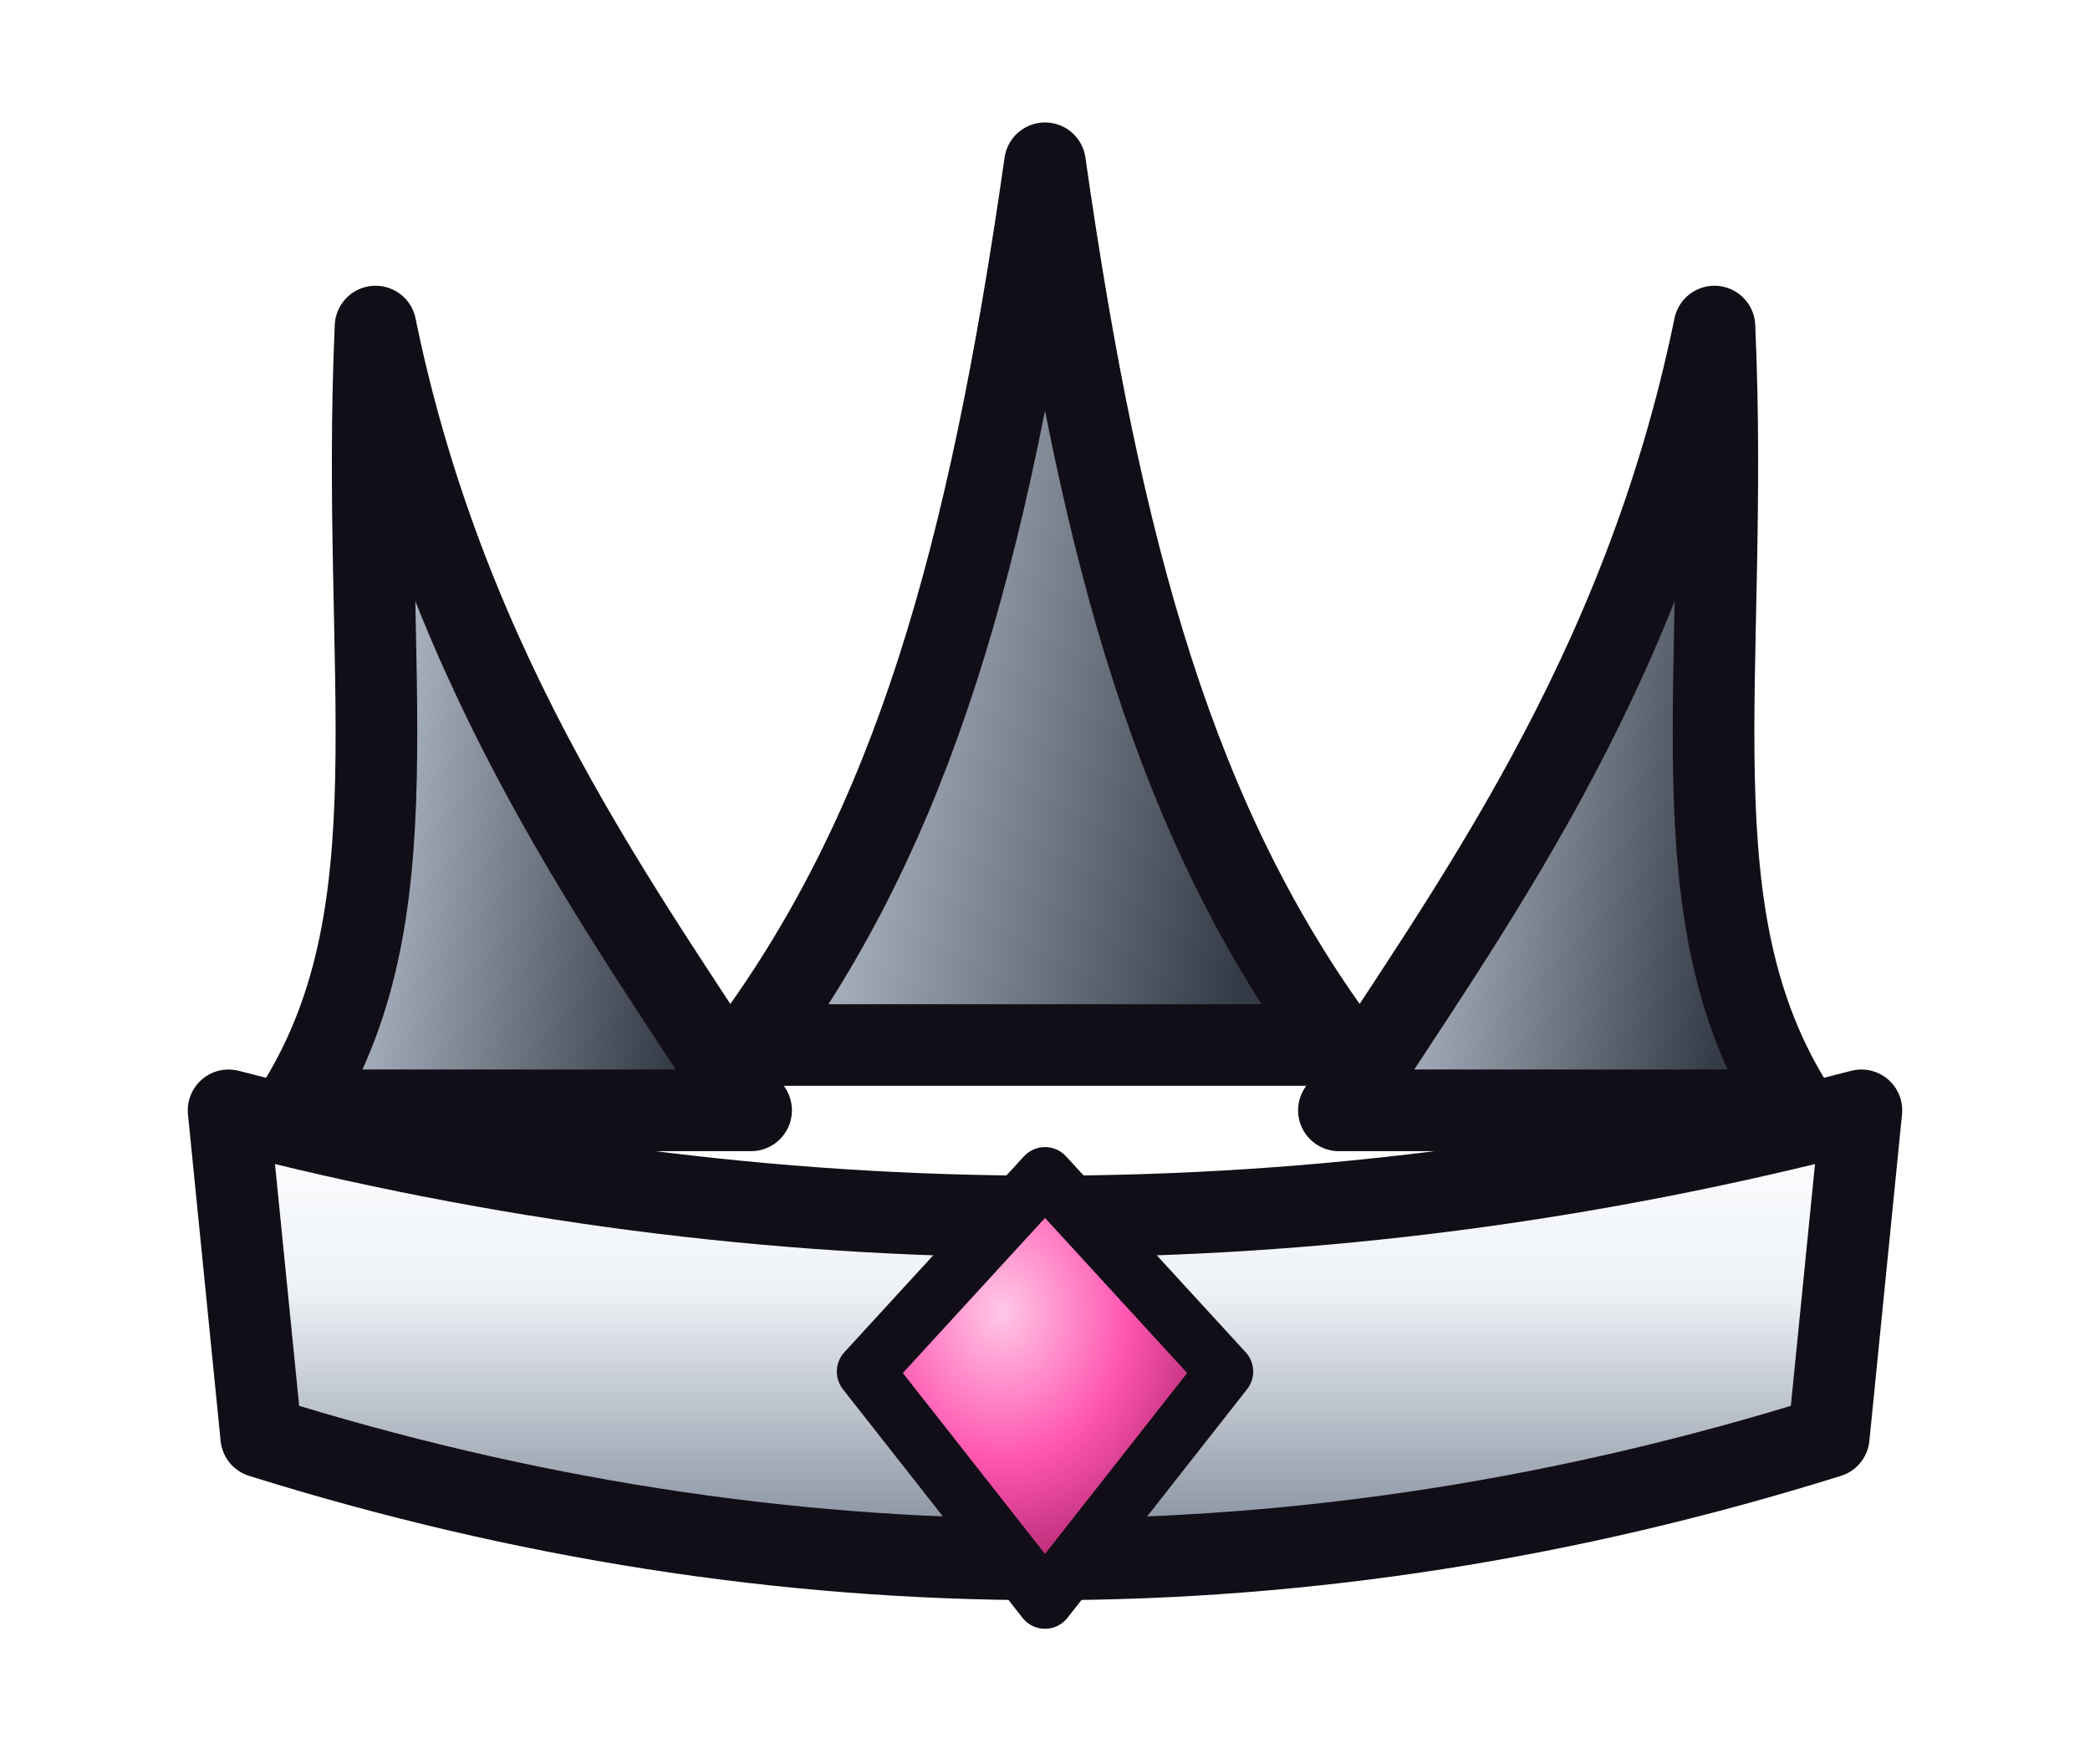
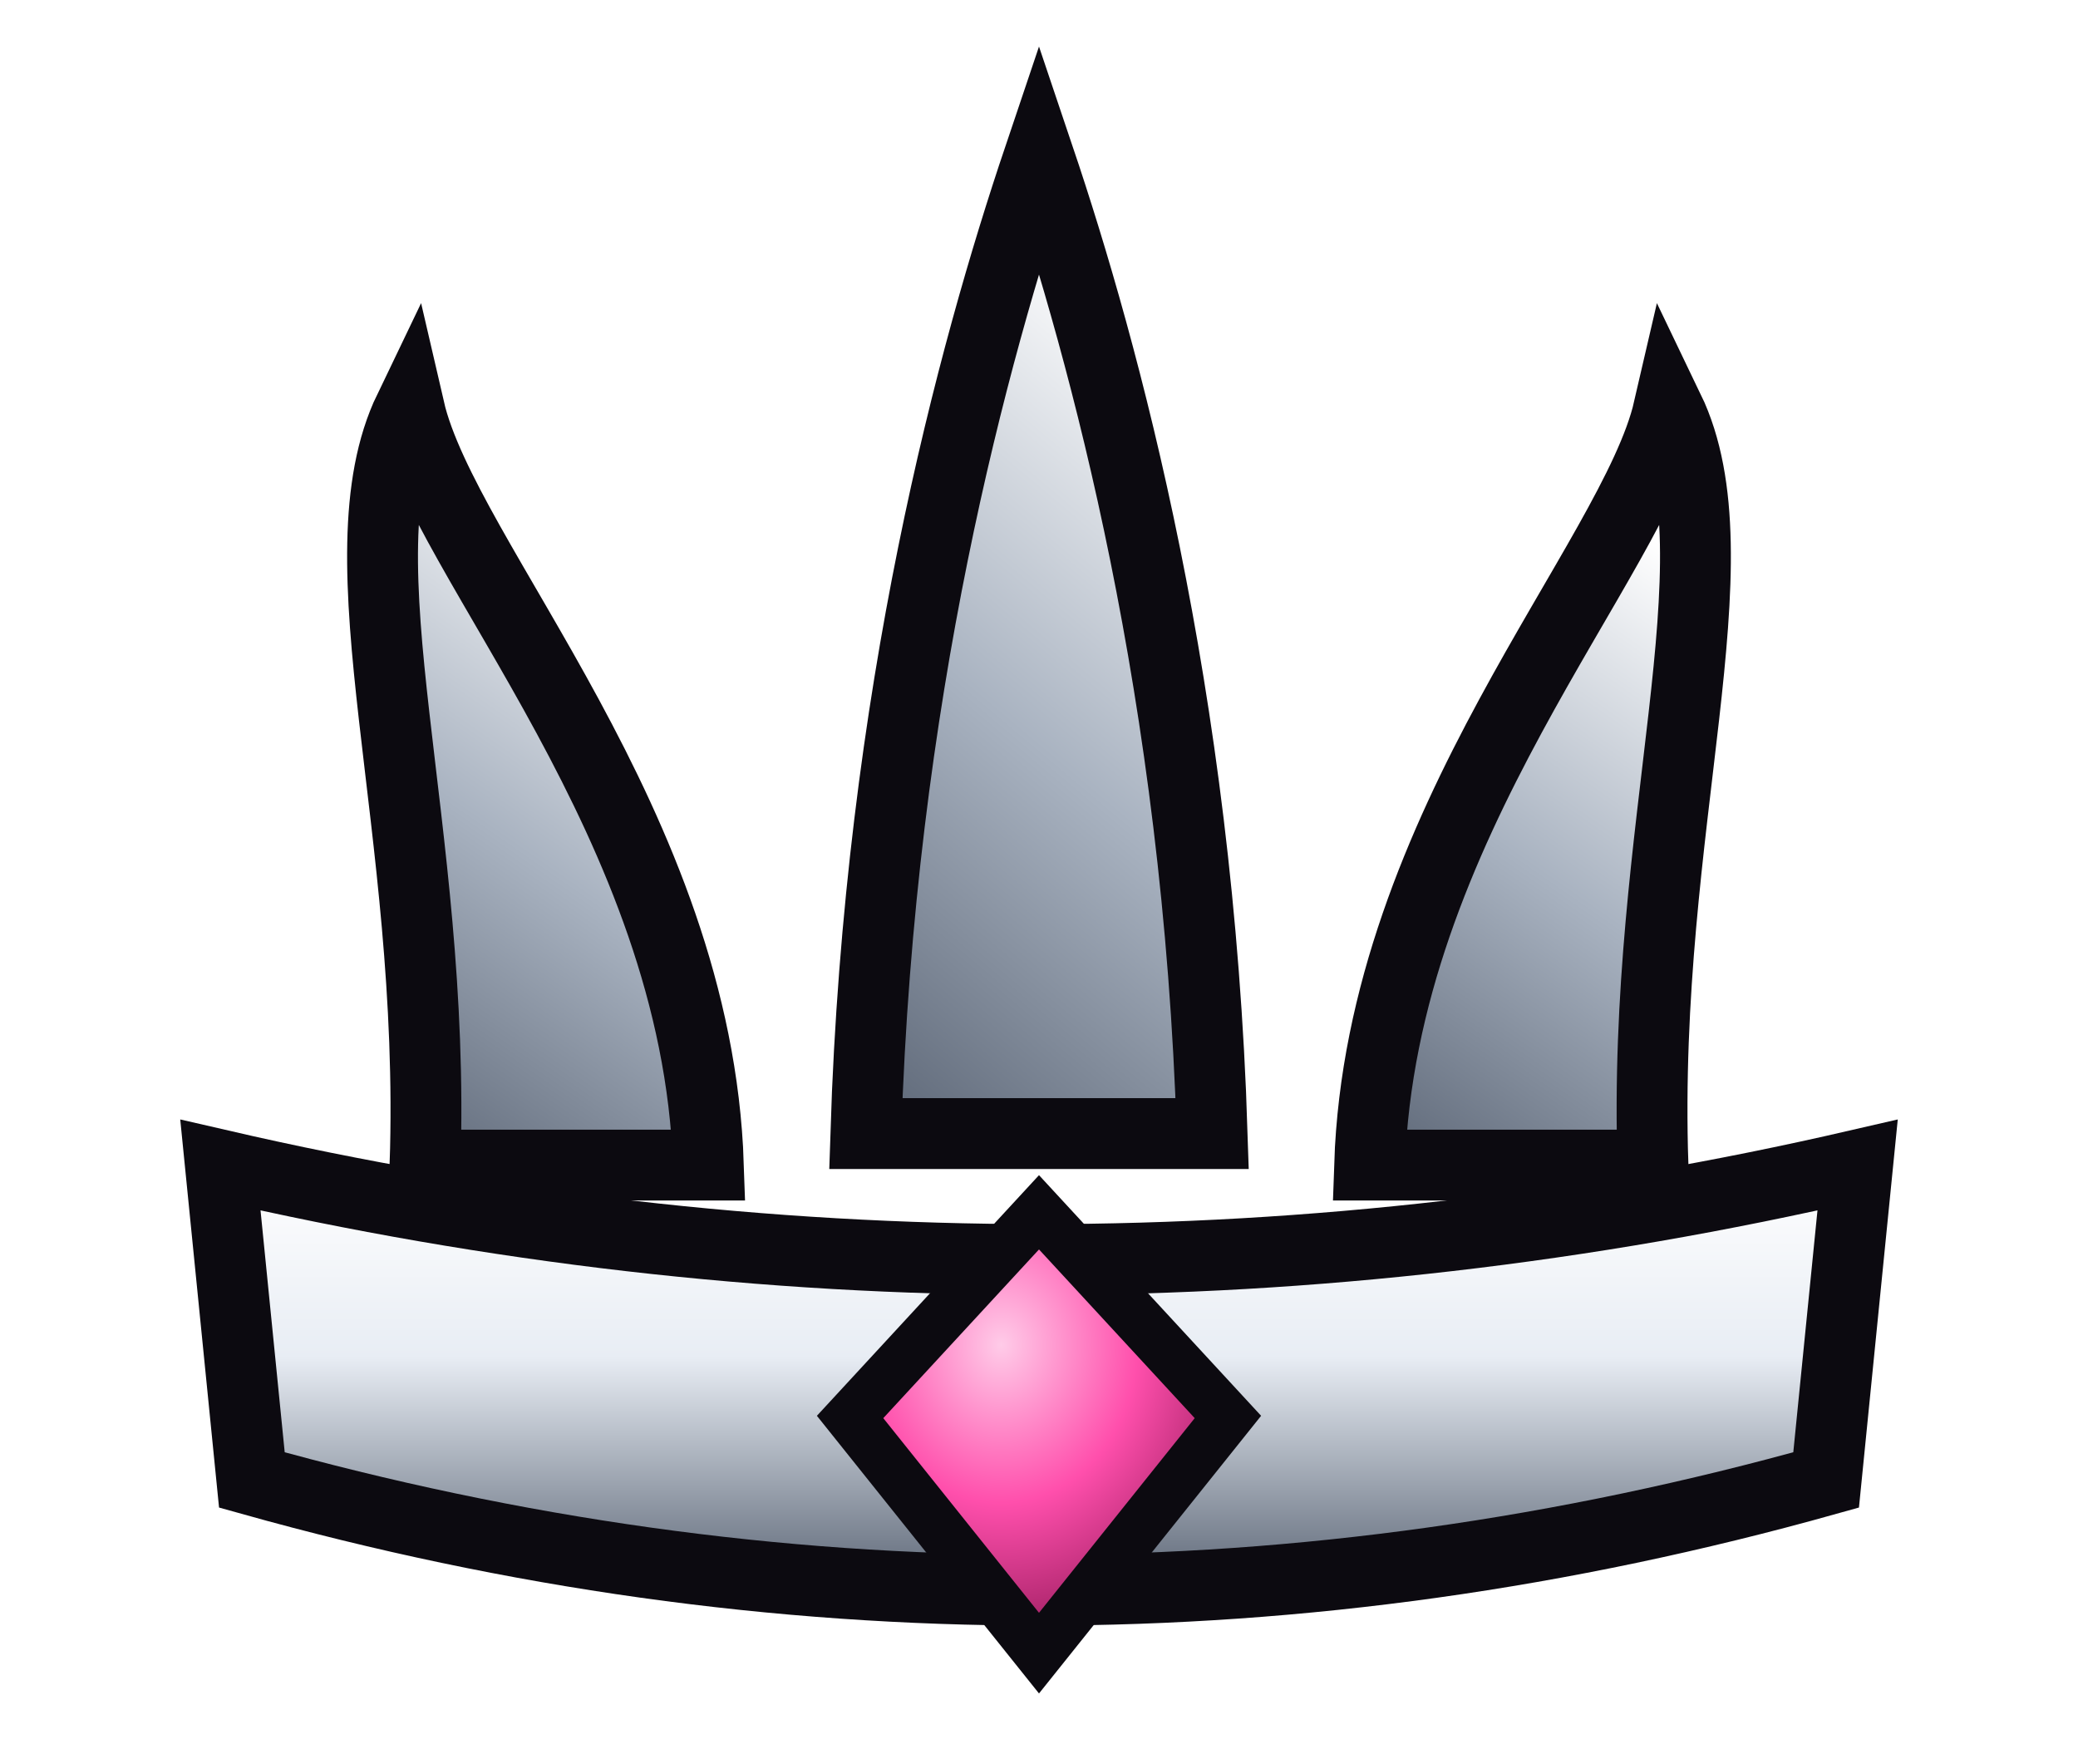
- <svg xmlns="http://www.w3.org/2000/svg" viewBox="-4 -8 128 108" width="128" height="108">
+ <svg xmlns="http://www.w3.org/2000/svg" viewBox="-6 -16 132 112" width="132" height="112">
  <defs>
-     <linearGradient id="sm5" x1="0" y1="0" x2="1" y2=".25">
-       <stop offset="0" stop-color="#eef2f7" />
-       <stop offset=".3" stop-color="#aeb7c4" />
-       <stop offset="1" stop-color="#343a46" />
+     <linearGradient id="sL5" x1="0" y1="1" x2=".3" y2="0">
+       <stop offset="0" stop-color="#5b6575" />
+       <stop offset=".5" stop-color="#a9b3c1" />
+       <stop offset="1" stop-color="#ffffff" />
    </linearGradient>
-     <linearGradient id="sb5" x1="0" y1="0" x2="0" y2="1">
+     <linearGradient id="sB5" x1="0" y1="0" x2="0" y2="1">
      <stop offset="0" stop-color="#ffffff" />
-       <stop offset=".4" stop-color="#eef2f7" />
-       <stop offset="1" stop-color="#7d8797" />
+       <stop offset=".45" stop-color="#e8edf4" />
+       <stop offset="1" stop-color="#5b6575" />
    </linearGradient>
-     <radialGradient id="sg5" cx="38%" cy="32%" r="78%">
-       <stop offset="0" stop-color="#ffc8e7" />
-       <stop offset=".45" stop-color="#ff55b0" />
-       <stop offset="1" stop-color="#86104f" />
+     <radialGradient id="sG5" cx="40%" cy="30%" r="80%">
+       <stop offset="0" stop-color="#ffcbe8" />
+       <stop offset=".45" stop-color="#ff4fac" />
+       <stop offset="1" stop-color="#7a0c46" />
    </radialGradient>
  </defs>
-   <g fill="url(#sm5)" stroke="#120e17" stroke-width="5" stroke-linejoin="round">
-     <path d="M14 60 C21.7 48 18.04 33.6 19 12 C23.43 33.6 34.3 48 42 60 Z" />
-     <path d="M42 56 C51.9 42.5 56.53 26.3 60 2 C63.47 26.3 68.1 42.5 78 56 Z" />
-     <path d="M78 60 C85.7 48 96.57 33.6 101 12 C101.96 33.6 98.3 48 106 60 Z" />
+   <g fill="url(#sL5)" stroke="#0c0a10" stroke-width="4.5" stroke-linejoin="miter" stroke-miterlimit="14">
+     <path d="M21 58 C21.72 36.4 15.38 19.6 20 10 C22.22 19.6 38.28 36.4 39 58 Z" />
+     <path d="M49 56 C49.88 28.1 55.82 6.4 60 -6 C64.18 6.4 70.12 28.1 71 56 Z" />
+     <path d="M81 58 C81.72 36.4 97.78 19.6 100 10 C104.62 19.6 98.28 36.4 99 58 Z" />
  </g>
-   <path d="M10 60 Q60 73 110 60 L108 80 Q60 95 12 80 Z" fill="url(#sb5)" stroke="#120e17" stroke-width="5" stroke-linejoin="round" />
-   <path d="M60 64 L71 76 L60 90 L49 76 Z" fill="url(#sg5)" stroke="#120e17" stroke-width="3.5" stroke-linejoin="round" />
+   <path d="M8 58 Q60 70 112 58 L110 78 Q60 92 10 78 Z" fill="url(#sB5)" stroke="#0c0a10" stroke-width="4.5" stroke-linejoin="miter" />
+   <path d="M60 61 L72 74 L60 89 L48 74 Z" fill="url(#sG5)" stroke="#0c0a10" stroke-width="3.2" stroke-linejoin="miter" />
</svg>
